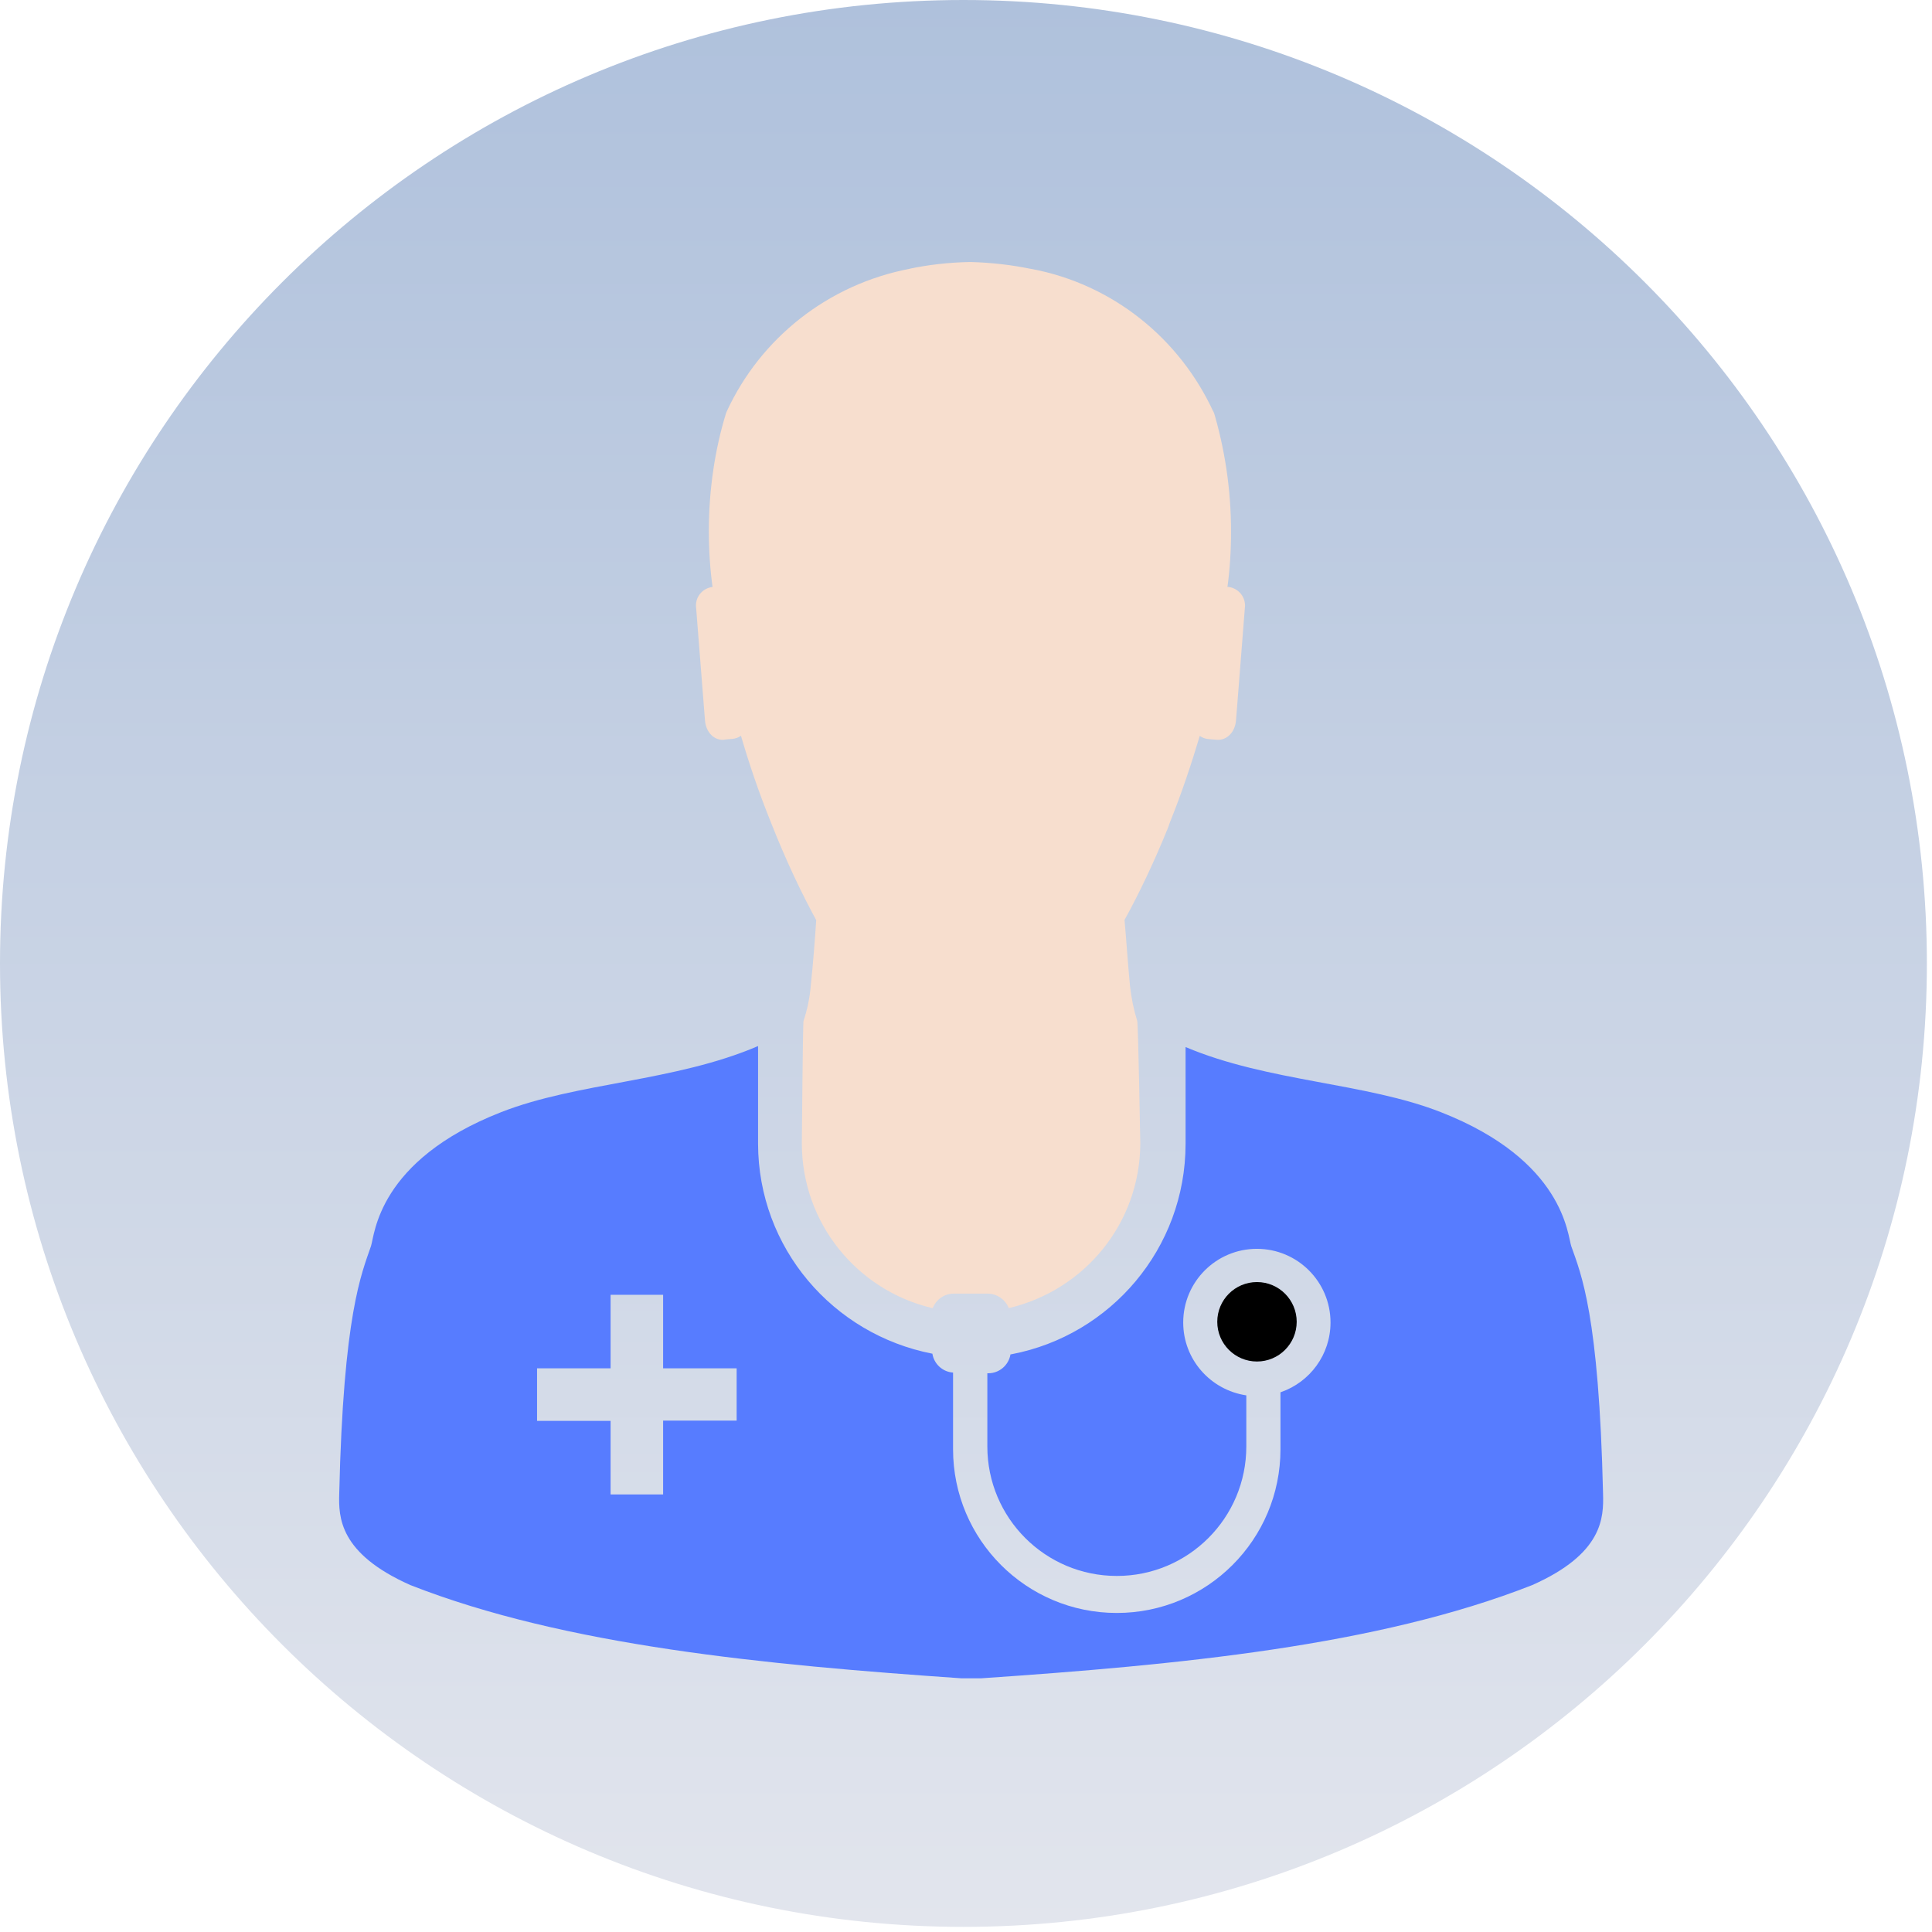
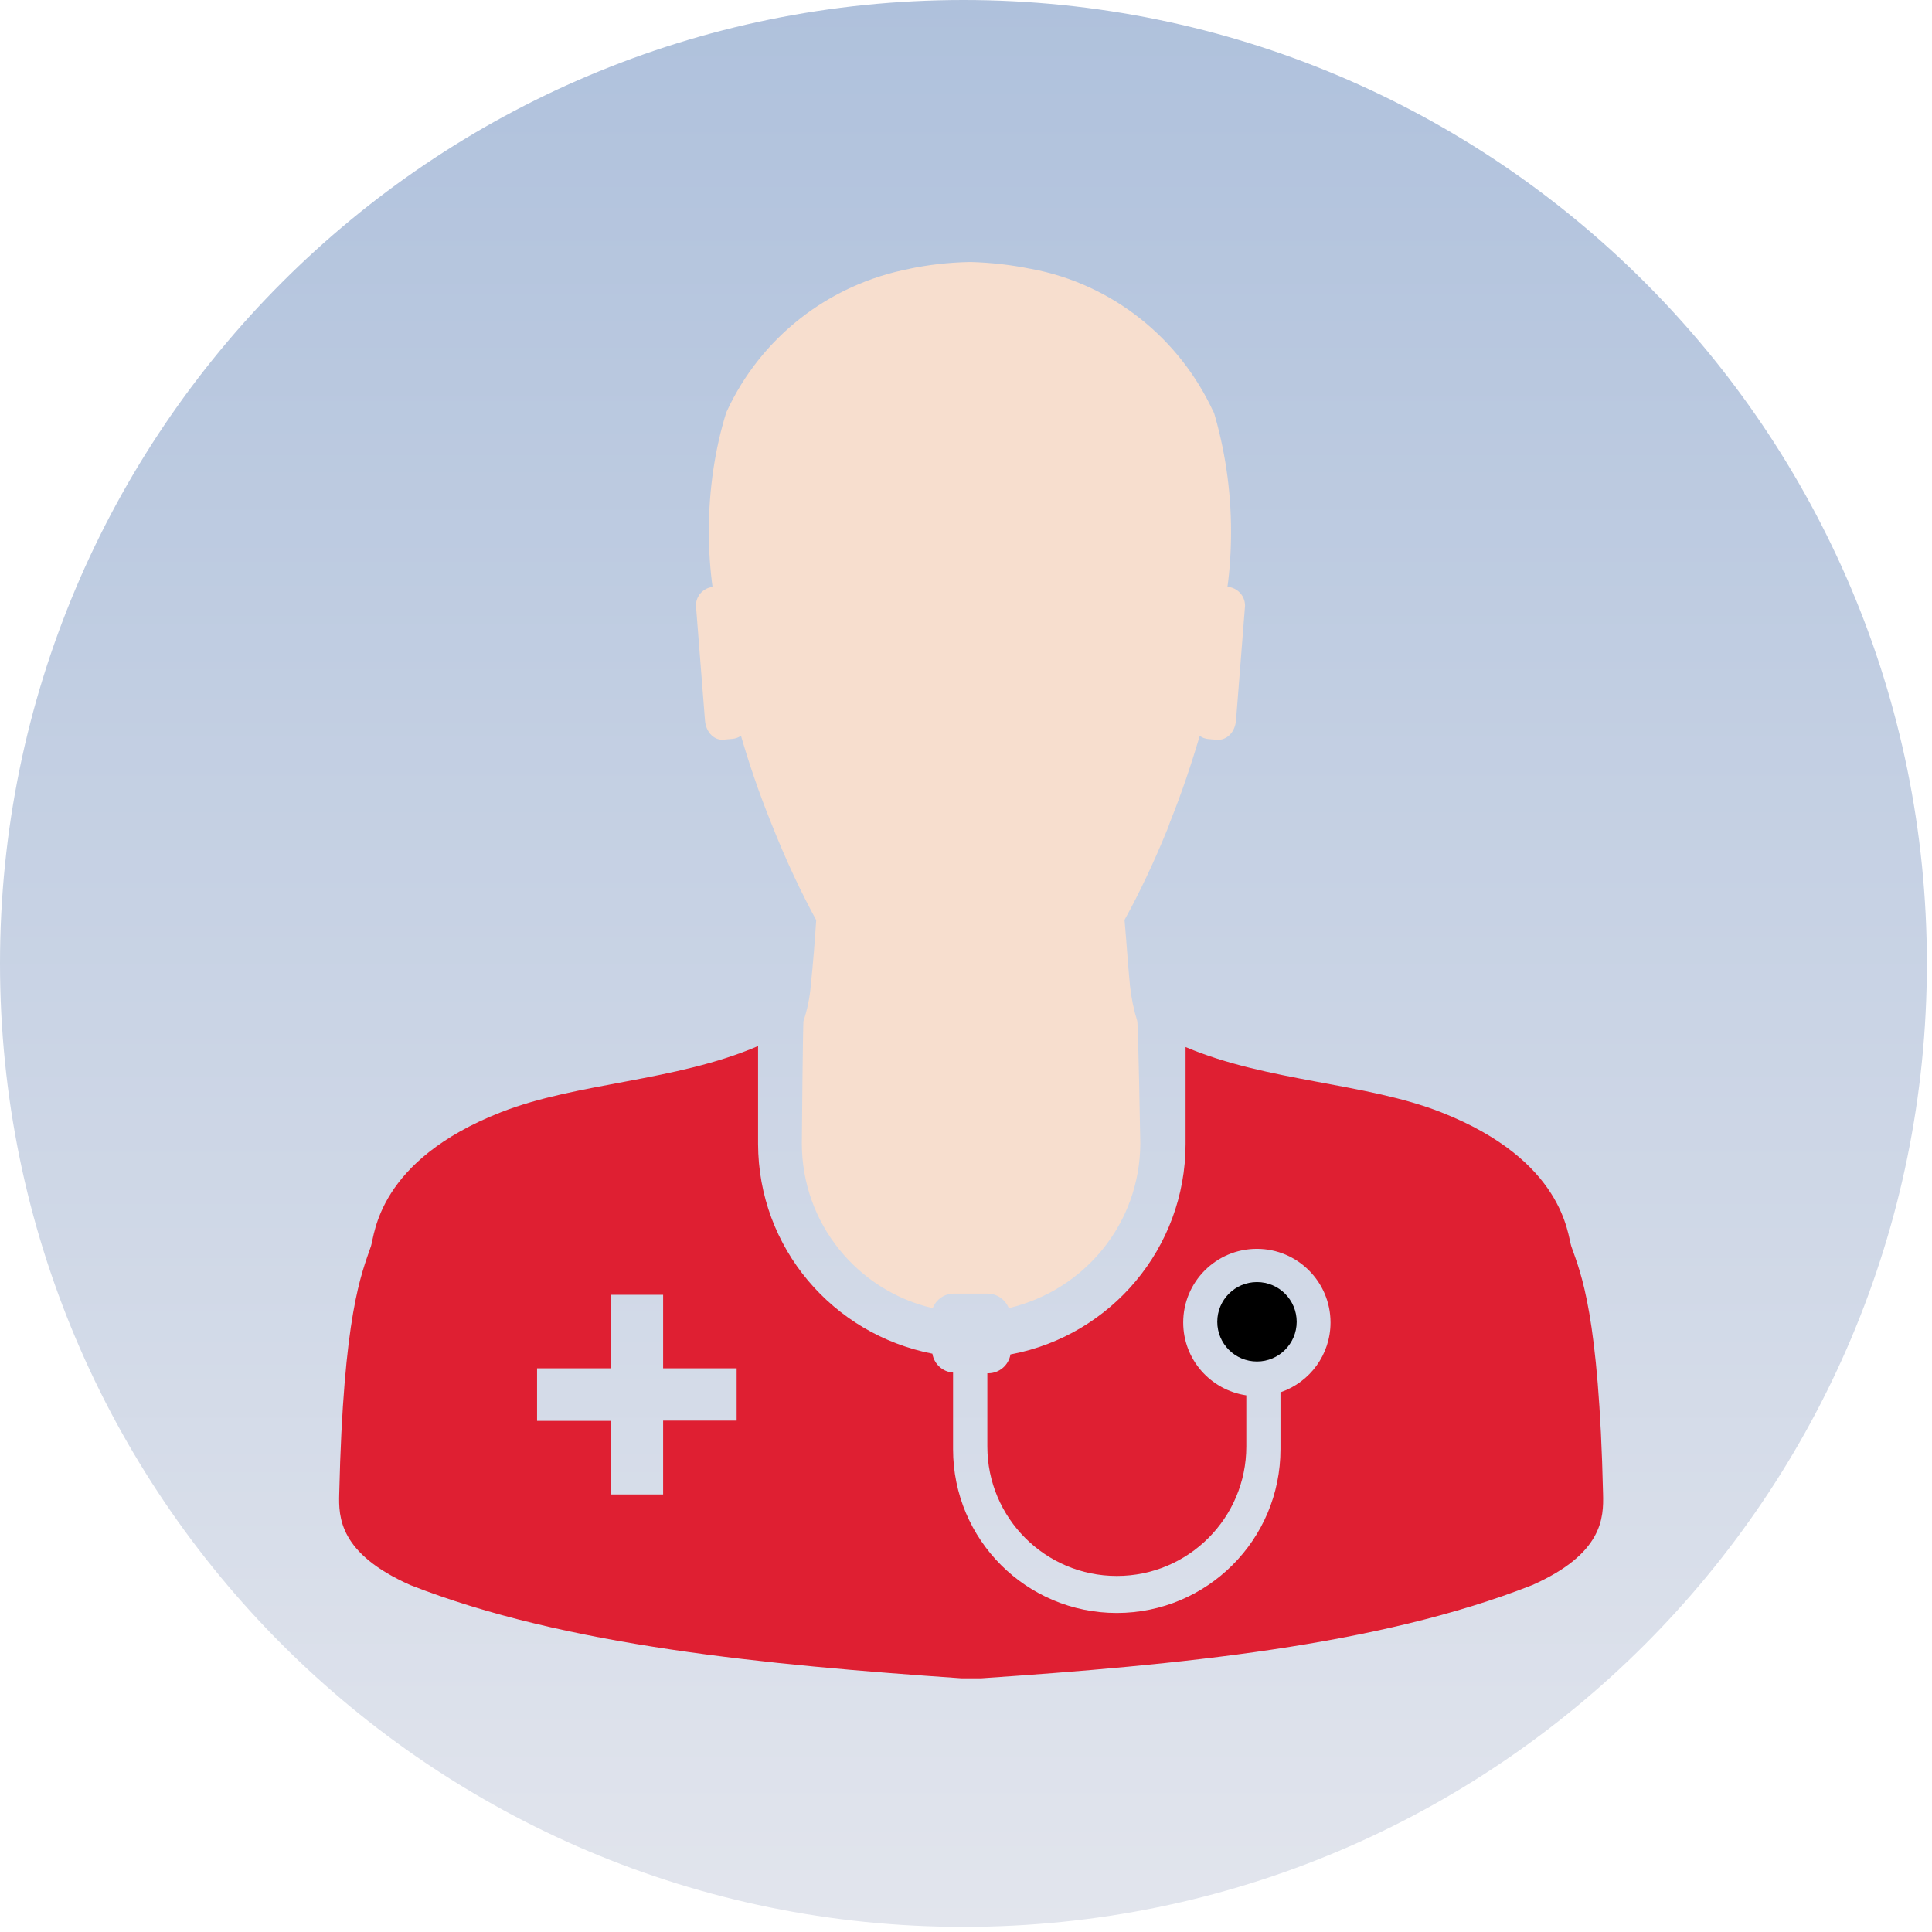
<svg xmlns="http://www.w3.org/2000/svg" width="126" height="126" viewBox="0 0 126 126" fill="none">
  <circle cx="62.833" cy="62.833" r="62.833" fill="url(#paint0_linear_4741_2362)" />
  <path d="M47.248 48.233L47.786 48.187C47.99 48.163 48.175 48.09 48.329 47.983L48.325 47.986C48.841 49.765 49.472 51.635 50.261 53.594C51.274 56.157 52.27 58.263 53.387 60.295L53.233 59.987C53.14 61.388 53.029 62.828 52.882 64.221C52.813 65.079 52.644 65.88 52.386 66.634L52.405 66.565C52.359 66.584 52.294 74.57 52.294 74.57C52.297 79.778 55.904 84.138 60.753 85.297L60.83 85.312C61.05 84.754 61.581 84.366 62.204 84.366H64.413C65.033 84.373 65.564 84.758 65.784 85.301L65.787 85.312C70.726 84.15 74.347 79.789 74.367 74.578C74.367 74.578 74.232 66.623 74.163 66.569C73.951 65.895 73.782 65.102 73.693 64.286L73.689 64.228C73.555 62.828 73.466 61.423 73.339 59.995C74.29 58.278 75.287 56.177 76.164 54.01L76.31 53.602C77.099 51.643 77.711 49.776 78.246 47.994C78.396 48.102 78.581 48.175 78.781 48.198H78.785L79.328 48.244C79.982 48.313 80.559 47.775 80.613 46.94L81.198 39.507C81.198 39.504 81.198 39.5 81.198 39.5C81.198 38.872 80.729 38.357 80.124 38.28H80.117H80.051C80.201 37.198 80.286 35.951 80.286 34.685C80.286 31.921 79.878 29.25 79.12 26.737L79.17 26.933C76.949 22.061 72.546 18.523 67.242 17.534L67.142 17.519C66.003 17.284 64.675 17.126 63.32 17.088H63.286H63.24C61.858 17.115 60.53 17.269 59.245 17.542L59.383 17.519C53.987 18.535 49.592 22.072 47.398 26.829L47.355 26.933C46.639 29.242 46.228 31.898 46.228 34.646C46.228 35.928 46.316 37.19 46.489 38.422L46.474 38.28C45.862 38.349 45.389 38.861 45.389 39.484V39.511L45.974 46.943C46.028 47.798 46.613 48.313 47.244 48.244L47.248 48.233Z" fill="#F7DECE" />
-   <path d="M104.547 97.422C104.278 85.721 103.108 83.073 102.476 81.28C102.226 80.56 102.022 75.695 93.986 72.539C89.059 70.599 82.701 70.561 77.32 68.286V74.614C77.309 81.418 72.436 87.08 65.989 88.316L65.901 88.331C65.782 89.031 65.181 89.555 64.462 89.562H64.392V94.335C64.392 99 68.172 102.779 72.837 102.779C77.501 102.779 81.281 99 81.281 94.335V91.002C78.941 90.652 77.166 88.658 77.166 86.249C77.166 83.597 79.318 81.445 81.97 81.445C84.622 81.445 86.773 83.597 86.773 86.249C86.773 88.35 85.422 90.136 83.544 90.79L83.509 90.802V94.335V94.516C83.509 100.412 78.729 105.193 72.833 105.193C66.936 105.193 62.156 100.412 62.156 94.516C62.156 94.451 62.156 94.389 62.156 94.323V94.331V89.516C61.471 89.47 60.917 88.954 60.809 88.292V88.285C54.304 87.018 49.455 81.376 49.439 74.598V68.221C44.036 70.542 37.639 70.588 32.685 72.531C24.626 75.684 24.441 80.537 24.195 81.268C23.579 83.07 22.394 85.706 22.124 97.414C22.078 98.954 22.124 101.313 26.766 103.376C36.873 107.34 49.894 108.572 62.73 109.457H63.961C76.824 108.58 89.825 107.352 99.925 103.376C104.547 101.325 104.589 98.977 104.547 97.422ZM48.042 92.649H43.247V97.464H39.821V92.665H35.026V89.239H39.821V84.444H43.247V89.239H48.042V92.649Z" fill="#577CFF" />
+   <path d="M104.547 97.422C104.278 85.721 103.108 83.073 102.476 81.28C102.226 80.56 102.022 75.695 93.986 72.539C89.059 70.599 82.701 70.561 77.32 68.286V74.614C77.309 81.418 72.436 87.08 65.989 88.316L65.901 88.331C65.782 89.031 65.181 89.555 64.462 89.562H64.392V94.335C64.392 99 68.172 102.779 72.837 102.779C77.501 102.779 81.281 99 81.281 94.335V91.002C78.941 90.652 77.166 88.658 77.166 86.249C77.166 83.597 79.318 81.445 81.97 81.445C84.622 81.445 86.773 83.597 86.773 86.249C86.773 88.35 85.422 90.136 83.544 90.79L83.509 90.802V94.335V94.516C83.509 100.412 78.729 105.193 72.833 105.193C66.936 105.193 62.156 100.412 62.156 94.516C62.156 94.451 62.156 94.389 62.156 94.323V94.331V89.516C61.471 89.47 60.917 88.954 60.809 88.292V88.285C54.304 87.018 49.455 81.376 49.439 74.598V68.221C44.036 70.542 37.639 70.588 32.685 72.531C24.626 75.684 24.441 80.537 24.195 81.268C23.579 83.07 22.394 85.706 22.124 97.414C22.078 98.954 22.124 101.313 26.766 103.376C36.873 107.34 49.894 108.572 62.73 109.457H63.961C76.824 108.58 89.825 107.352 99.925 103.376C104.547 101.325 104.589 98.977 104.547 97.422ZM48.042 92.649H43.247V97.464H39.821V92.665H35.026V89.239H39.821V84.444H43.247V89.239H48.042V92.649Z" fill="#DF1F32" />
  <path d="M84.567 86.207C84.567 84.776 83.409 83.613 81.977 83.613C80.545 83.613 79.387 84.772 79.387 86.204C79.387 87.635 80.545 88.794 81.977 88.794C83.405 88.794 84.563 87.635 84.567 86.207Z" fill="black" />
  <defs>
    <linearGradient id="paint0_linear_4741_2362" x1="62.833" y1="0" x2="62.833" y2="125.665" gradientUnits="userSpaceOnUse">
      <stop stop-color="#AFC1DC" />
      <stop offset="1" stop-color="#E2E5ED" />
    </linearGradient>
  </defs>
</svg>
